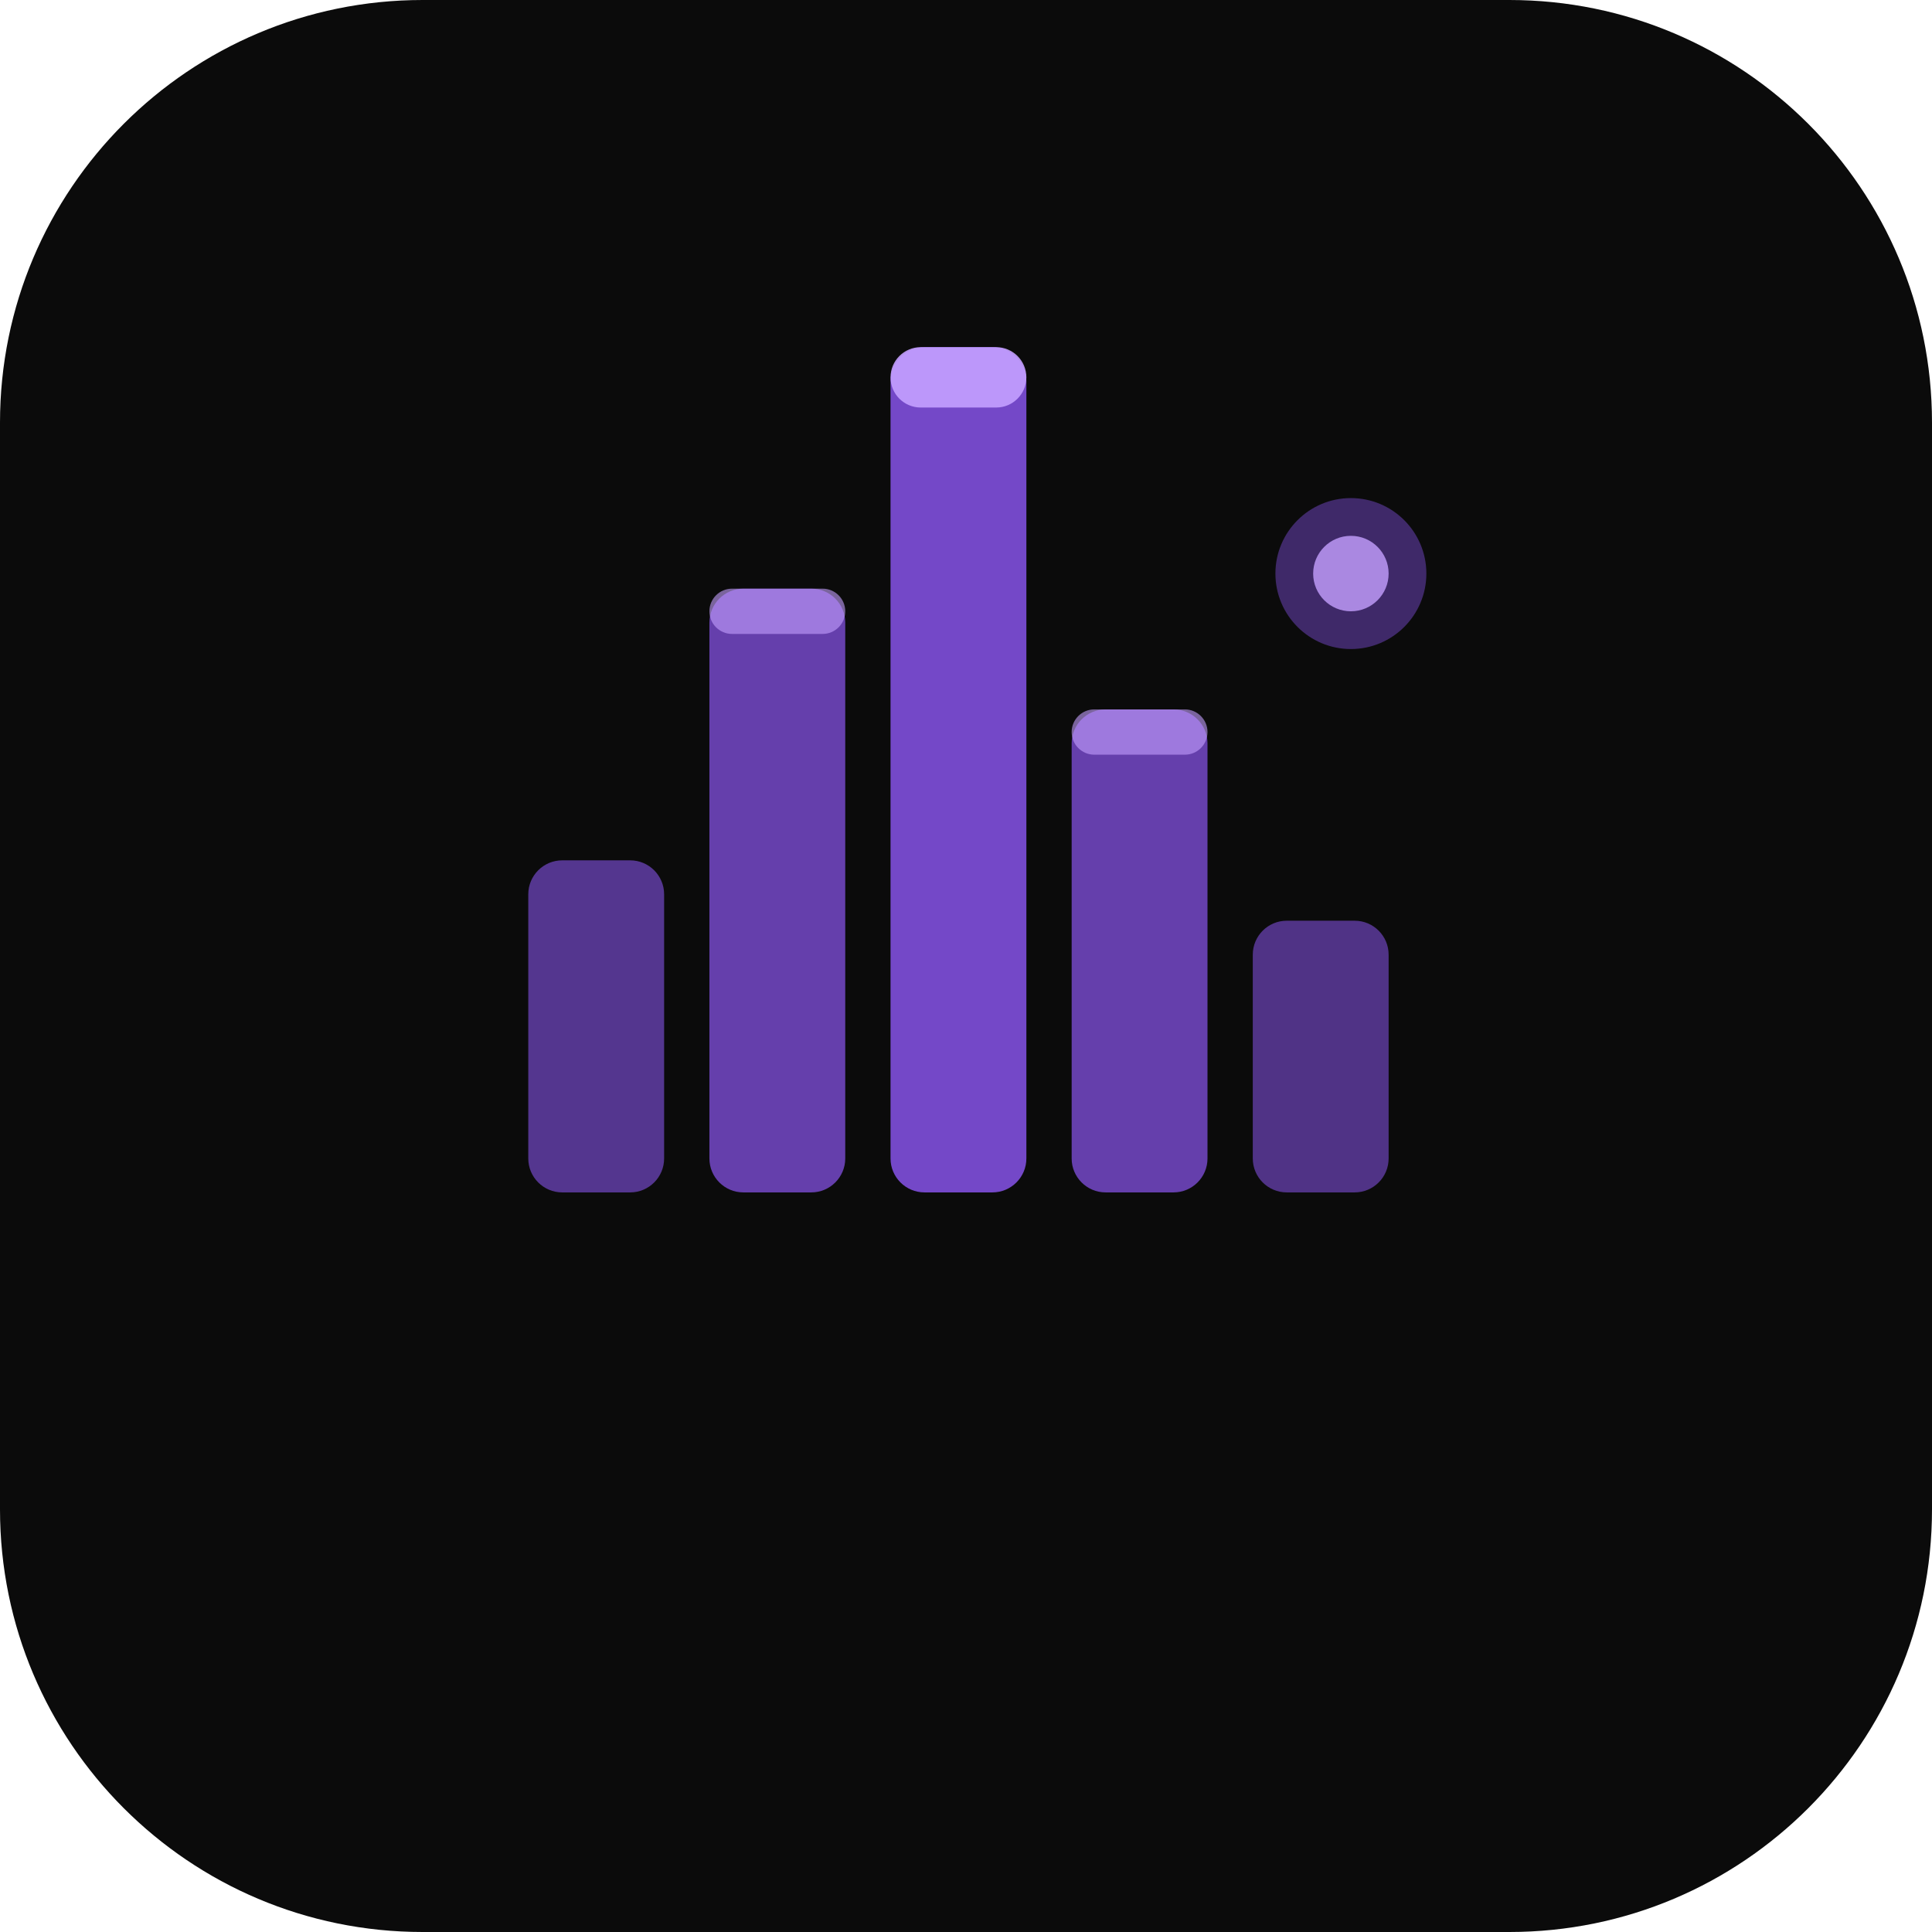
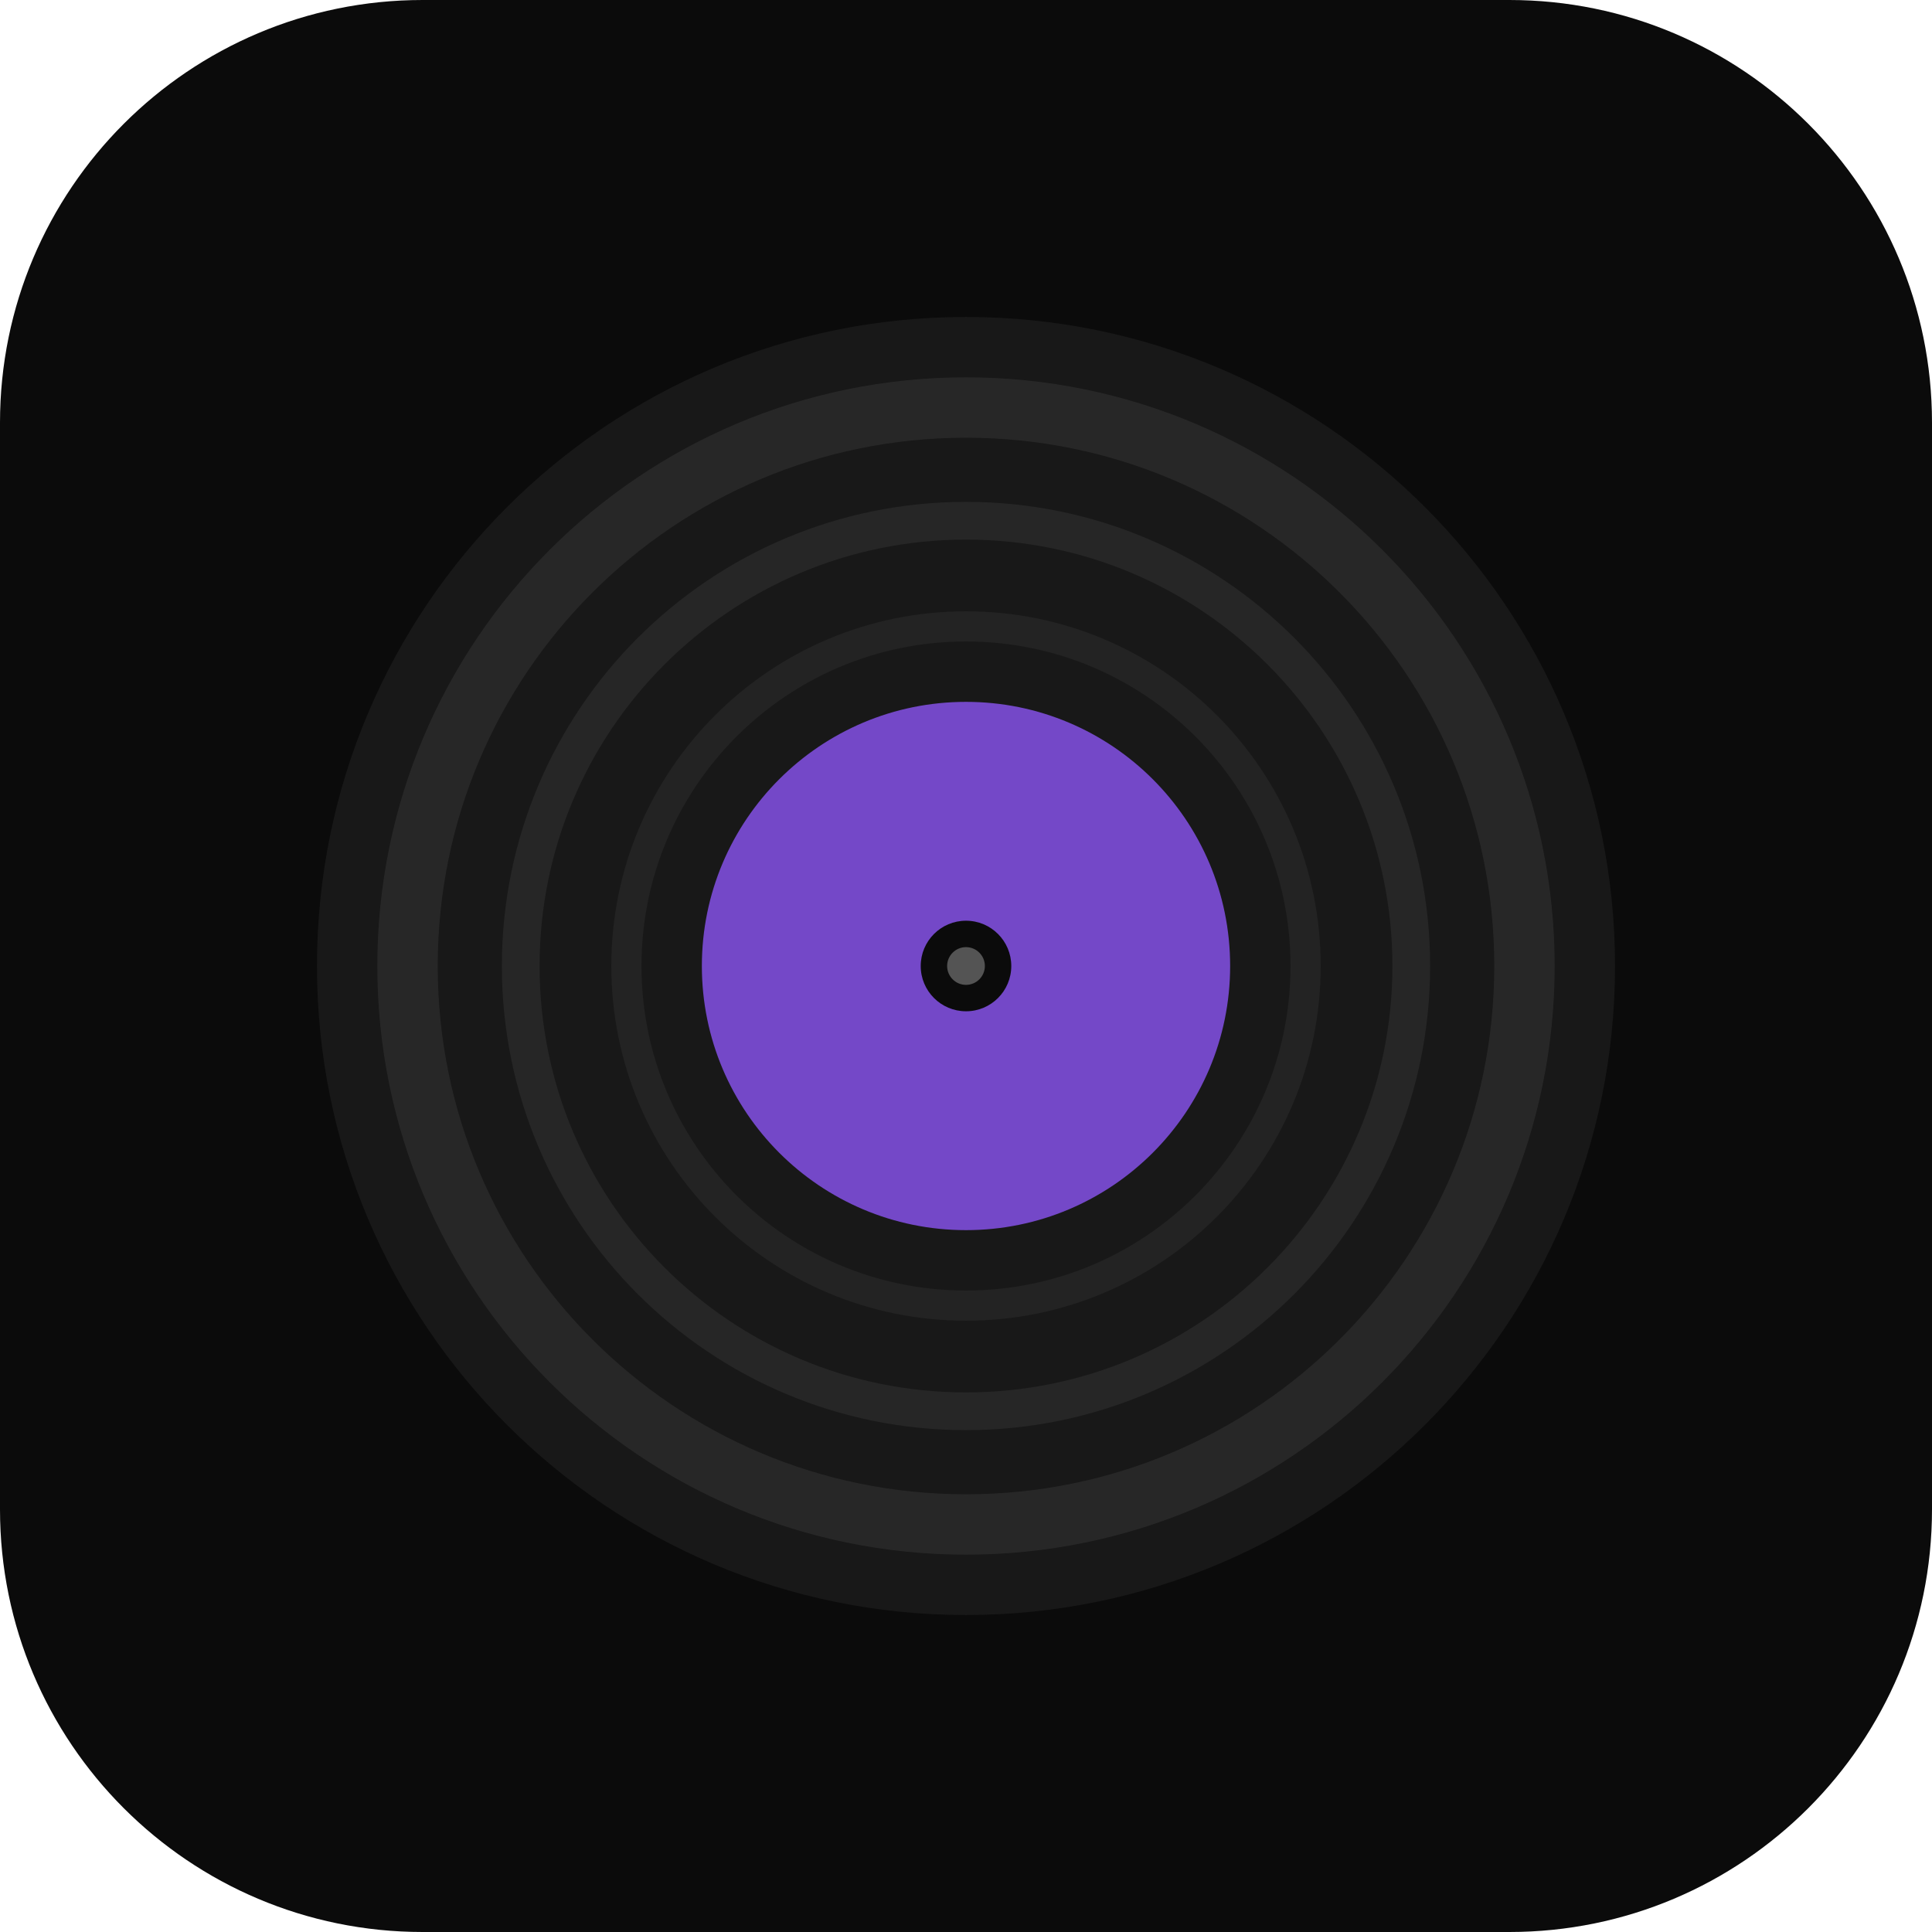
<svg xmlns="http://www.w3.org/2000/svg" viewBox="0 0 512 512">
  <rect width="512" height="512" rx="112" fill="#0b0b0b" />
-   <rect x="140" y="228" width="36" height="88" rx="9" fill="#7448c8" opacity=".7" />
-   <rect x="188" y="156" width="36" height="160" rx="9" fill="#7448c8" opacity=".85" />
-   <rect x="236" y="92" width="36" height="224" rx="9" fill="#7448c8" />
-   <rect x="284" y="188" width="36" height="128" rx="9" fill="#7448c8" opacity=".85" />
-   <rect x="332" y="244" width="36" height="72" rx="9" fill="#7448c8" opacity=".65" />
-   <rect x="236" y="92" width="36" height="16" rx="8" fill="rgba(196,160,255,.9)" />
-   <rect x="188" y="156" width="36" height="12" rx="6" fill="rgba(196,160,255,.6)" />
-   <rect x="284" y="188" width="36" height="12" rx="6" fill="rgba(196,160,255,.6)" />
-   <circle cx="358" cy="152" r="20" fill="#7448c8" opacity=".5" />
-   <circle cx="358" cy="152" r="10" fill="rgba(196,160,255,.8)" />
+   <circle cx="256" cy="256" r="172" fill="#181818" />
+   <circle cx="256" cy="256" r="148" fill="none" stroke="rgba(255,255,255,.07)" stroke-width="16" />
+   <circle cx="256" cy="256" r="118" fill="none" stroke="rgba(255,255,255,.06)" stroke-width="10" />
+   <circle cx="256" cy="256" r="90" fill="none" stroke="rgba(255,255,255,.05)" stroke-width="8" />
+   <circle cx="256" cy="256" r="70" fill="#7448c8" />
+   <circle cx="256" cy="256" r="12" fill="#0b0b0b" />
+   <circle cx="256" cy="256" r="5" fill="rgba(255,255,255,.3)" />
</svg>
